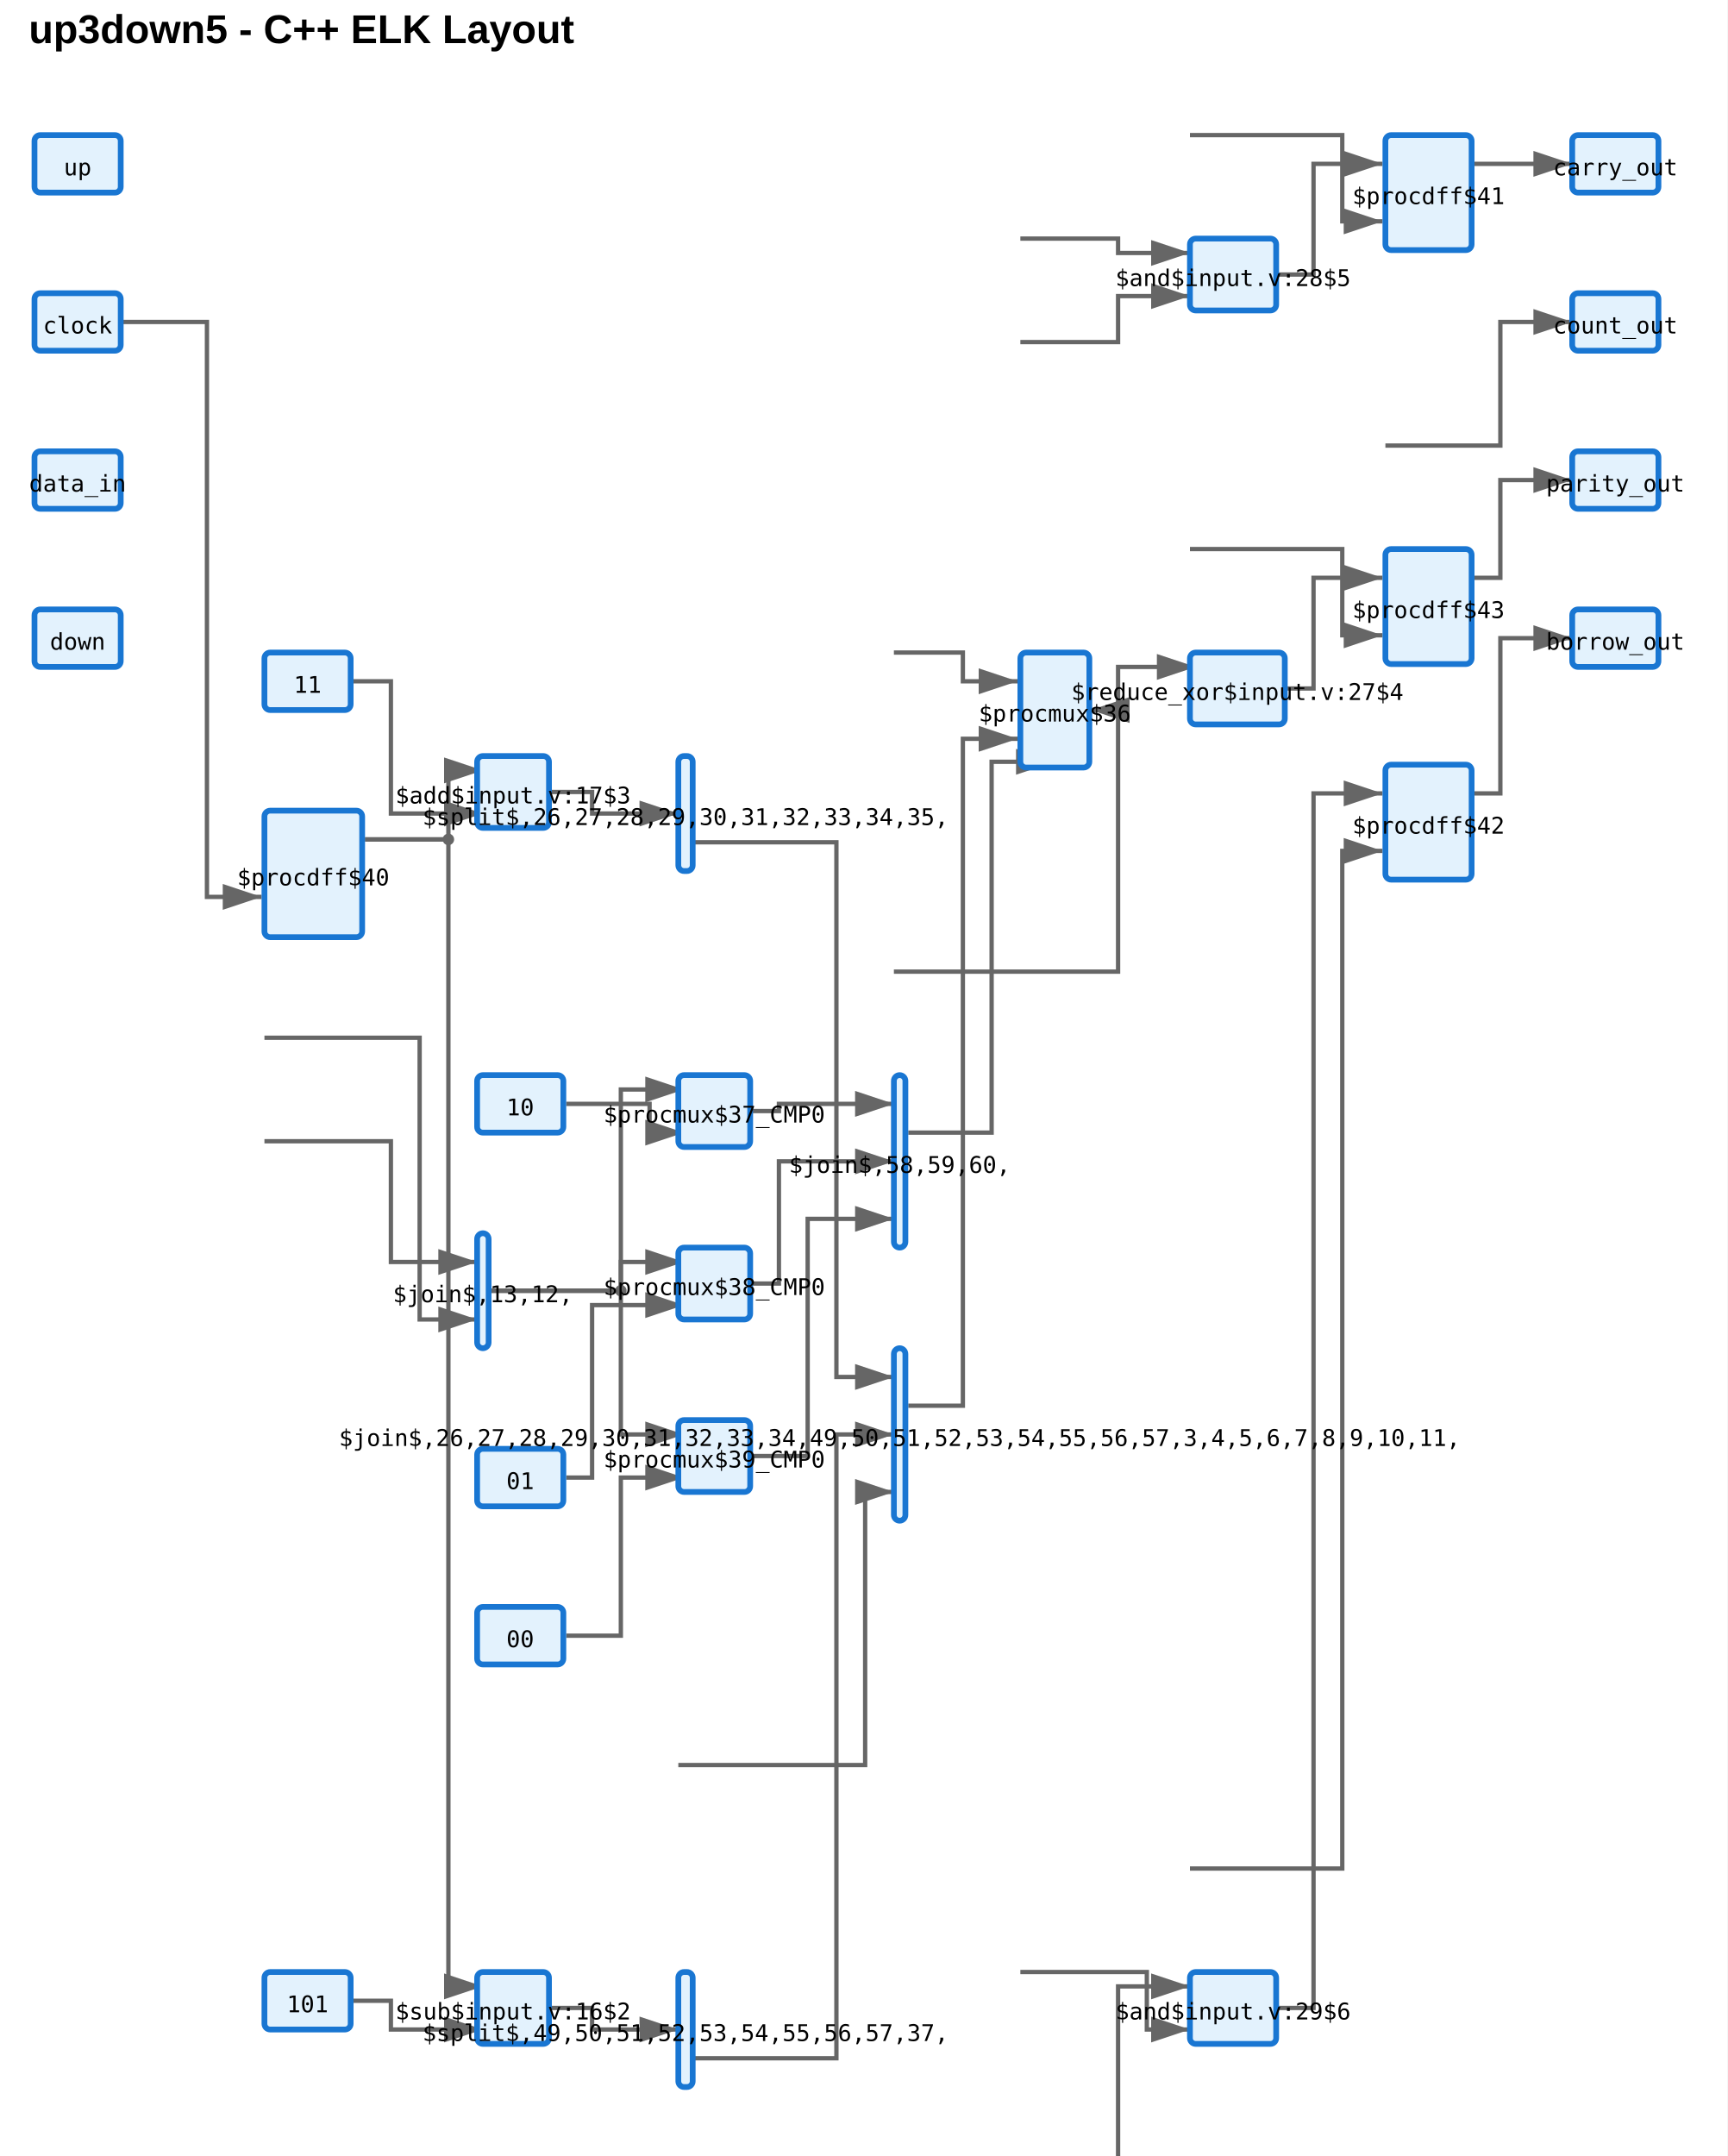
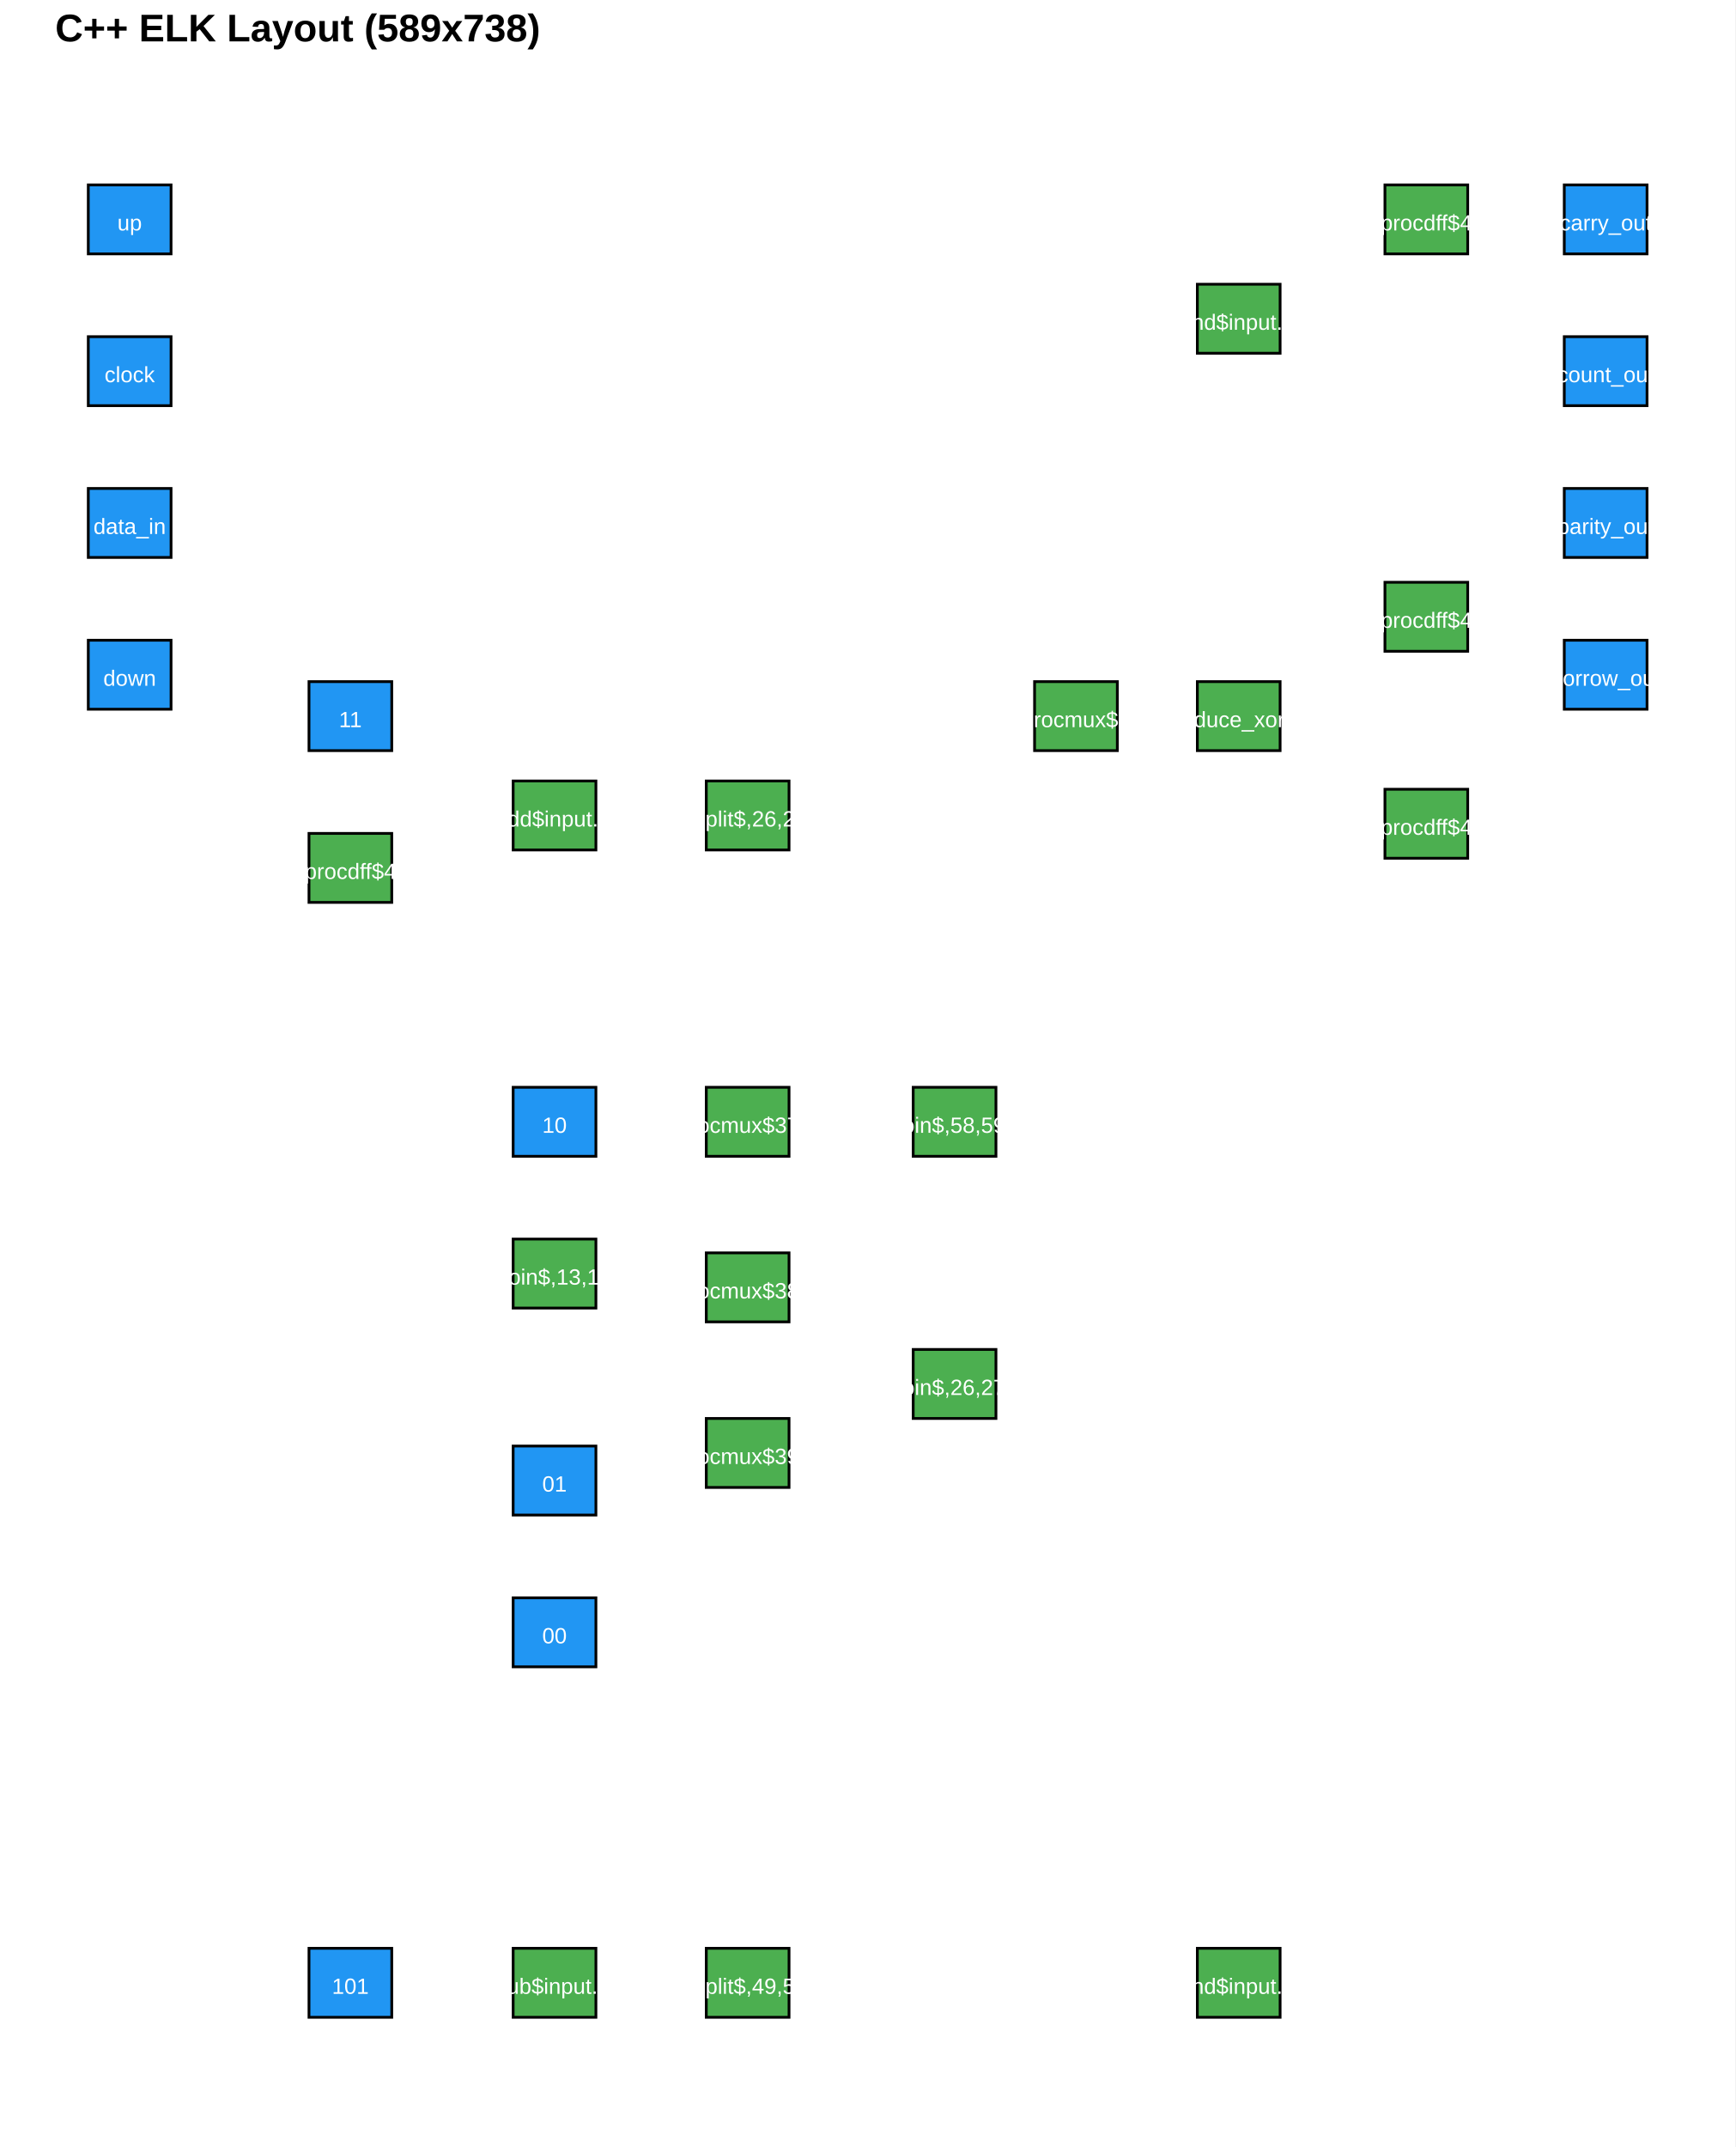
- <svg xmlns="http://www.w3.org/2000/svg" width="601" height="750">
-   <defs>
-     <marker id="arrow" markerWidth="10" markerHeight="10" refX="9" refY="3" orient="auto" markerUnits="strokeWidth">
-       <path d="M0,0 L0,6 L9,3 z" fill="#666" />
-     </marker>
-   </defs>
+ <svg xmlns="http://www.w3.org/2000/svg" width="629" height="778">
  <rect width="100%" height="100%" fill="white" />
-   <g id="edges" stroke="#666" stroke-width="1.5" fill="none" marker-end="url(#arrow)">
-     <path d="M 127 292 L 156 292 L 156 268 L 168 268" />
-     <path d="M 311 227 L 335 227 L 335 237 L 354 237" />
-     <path d="M 127 292 L 156 292 L 156 691 L 168 691" />
-     <path d="M 482 155 L 522 155 L 522 112 L 547 112" />
-     <path d="M 123 237 L 136 237 L 136 283 L 168 283" />
-     <path d="M 355 83 L 389 83 L 389 88 L 414 88" />
-     <path d="M 92 361 L 146 361 L 146 459 L 166 459" />
-     <path d="M 355 119 L 389 119 L 389 103 L 414 103" />
-     <path d="M 355 761 L 389 761 L 389 691 L 414 691" />
-     <path d="M 92 397 L 136 397 L 136 439 L 166 439" />
-     <path d="M 355 686 L 399 686 L 399 706 L 414 706" />
-     <path d="M 42 112 L 72 112 L 72 312 L 91 312" />
-     <path d="M 414 47 L 467 47 L 467 77 L 481 77" />
-     <path d="M 414 650 L 467 650 L 467 296 L 481 296" />
-     <path d="M 414 191 L 467 191 L 467 221 L 481 221" />
-     <path d="M 311 338 L 389 338 L 389 247 L 379.5 247" />
-     <path d="M 379.5 247 L 389 247 L 389 232 L 416 232" />
-     <path d="M 444 95.5 L 457 95.5 L 457 57 L 481 57" />
-     <path d="M 444 698.5 L 457 698.5 L 457 276 L 481 276" />
-     <path d="M 447 239.5 L 457 239.5 L 457 201 L 481 201" />
-     <path d="M 316 489 L 335 489 L 335 257 L 354 257" />
-     <path d="M 316 394 L 345 394 L 345 265 L 367 265" />
-     <path d="M 171 449 L 216 449 L 216 379 L 238 379" />
-     <path d="M 171 449 L 216 449 L 216 439 L 238 439" />
-     <path d="M 171 449 L 216 449 L 216 499 L 238 499" />
-     <path d="M 197 384 L 226 384 L 226 394 L 238 394" />
-     <path d="M 197 514 L 206 514 L 206 454 L 238 454" />
-     <path d="M 197 569 L 216 569 L 216 514 L 238 514" />
-     <path d="M 123 696 L 136 696 L 136 706 L 168 706" />
-     <path d="M 513 57 L 547 57" />
-     <path d="M 513 276 L 522 276 L 522 222 L 547 222" />
-     <path d="M 513 201 L 522 201 L 522 167 L 547 167" />
-     <path d="M 240 293 L 291 293 L 291 479 L 311 479" />
-     <path d="M 240 716 L 291 716 L 291 499 L 311 499" />
-     <path d="M 236 614 L 301 614 L 301 519 L 311 519" />
-     <path d="M 261 386.5 L 271 386.5 L 271 384 L 311 384" />
-     <path d="M 261 446.5 L 271 446.5 L 271 404 L 311 404" />
-     <path d="M 261 506.5 L 281 506.5 L 281 424 L 311 424" />
-     <path d="M 192 275.5 L 206 275.5 L 206 283 L 236 283" />
-     <path d="M 191 698.5 L 206 698.5 L 206 706 L 236 706" />
+   <g transform="translate(20, 20)">
+     <text x="0" y="-5" font-family="Arial" font-size="14" font-weight="bold">C++ ELK Layout (589x738)</text>
+     <rect x="166" y="263" width="30" height="25" fill="#4CAF50" stroke="black" stroke-width="1" />
+     <text x="181" y="279.5" font-family="Arial" font-size="8" text-anchor="middle" fill="white">$add$input.v...</text>
+     <rect x="414" y="83" width="30" height="25" fill="#4CAF50" stroke="black" stroke-width="1" />
+     <text x="429" y="99.5" font-family="Arial" font-size="8" text-anchor="middle" fill="white">$and$input.v...</text>
+     <rect x="414" y="686" width="30" height="25" fill="#4CAF50" stroke="black" stroke-width="1" />
+     <text x="429" y="702.5" font-family="Arial" font-size="8" text-anchor="middle" fill="white">$and$input.v...</text>
+     <rect x="92" y="282" width="30" height="25" fill="#4CAF50" stroke="black" stroke-width="1" />
+     <text x="107" y="298.5" font-family="Arial" font-size="8" text-anchor="middle" fill="white">$procdff$40</text>
+     <rect x="482" y="47" width="30" height="25" fill="#4CAF50" stroke="black" stroke-width="1" />
+     <text x="497" y="63.5" font-family="Arial" font-size="8" text-anchor="middle" fill="white">$procdff$41</text>
+     <rect x="482" y="266" width="30" height="25" fill="#4CAF50" stroke="black" stroke-width="1" />
+     <text x="497" y="282.5" font-family="Arial" font-size="8" text-anchor="middle" fill="white">$procdff$42</text>
+     <rect x="482" y="191" width="30" height="25" fill="#4CAF50" stroke="black" stroke-width="1" />
+     <text x="497" y="207.5" font-family="Arial" font-size="8" text-anchor="middle" fill="white">$procdff$43</text>
+     <rect x="355" y="227" width="30" height="25" fill="#4CAF50" stroke="black" stroke-width="1" />
+     <text x="370" y="243.5" font-family="Arial" font-size="8" text-anchor="middle" fill="white">$procmux$36</text>
+     <rect x="236" y="374" width="30" height="25" fill="#4CAF50" stroke="black" stroke-width="1" />
+     <text x="251" y="390.5" font-family="Arial" font-size="8" text-anchor="middle" fill="white">$procmux$37_...</text>
+     <rect x="236" y="434" width="30" height="25" fill="#4CAF50" stroke="black" stroke-width="1" />
+     <text x="251" y="450.5" font-family="Arial" font-size="8" text-anchor="middle" fill="white">$procmux$38_...</text>
+     <rect x="236" y="494" width="30" height="25" fill="#4CAF50" stroke="black" stroke-width="1" />
+     <text x="251" y="510.5" font-family="Arial" font-size="8" text-anchor="middle" fill="white">$procmux$39_...</text>
+     <rect x="414" y="227" width="30" height="25" fill="#4CAF50" stroke="black" stroke-width="1" />
+     <text x="429" y="243.5" font-family="Arial" font-size="8" text-anchor="middle" fill="white">$reduce_xor$...</text>
+     <rect x="166" y="686" width="30" height="25" fill="#4CAF50" stroke="black" stroke-width="1" />
+     <text x="181" y="702.5" font-family="Arial" font-size="8" text-anchor="middle" fill="white">$sub$input.v...</text>
+     <rect x="12" y="102" width="30" height="25" fill="#2196F3" stroke="black" stroke-width="1" />
+     <text x="27" y="118.5" font-family="Arial" font-size="8" text-anchor="middle" fill="white">clock</text>
+     <rect x="12" y="157" width="30" height="25" fill="#2196F3" stroke="black" stroke-width="1" />
+     <text x="27" y="173.5" font-family="Arial" font-size="8" text-anchor="middle" fill="white">data_in</text>
+     <rect x="12" y="47" width="30" height="25" fill="#2196F3" stroke="black" stroke-width="1" />
+     <text x="27" y="63.5" font-family="Arial" font-size="8" text-anchor="middle" fill="white">up</text>
+     <rect x="12" y="212" width="30" height="25" fill="#2196F3" stroke="black" stroke-width="1" />
+     <text x="27" y="228.5" font-family="Arial" font-size="8" text-anchor="middle" fill="white">down</text>
+     <rect x="547" y="47" width="30" height="25" fill="#2196F3" stroke="black" stroke-width="1" />
+     <text x="562" y="63.5" font-family="Arial" font-size="8" text-anchor="middle" fill="white">carry_out</text>
+     <rect x="547" y="212" width="30" height="25" fill="#2196F3" stroke="black" stroke-width="1" />
+     <text x="562" y="228.5" font-family="Arial" font-size="8" text-anchor="middle" fill="white">borrow_out</text>
+     <rect x="547" y="102" width="30" height="25" fill="#2196F3" stroke="black" stroke-width="1" />
+     <text x="562" y="118.5" font-family="Arial" font-size="8" text-anchor="middle" fill="white">count_out</text>
+     <rect x="547" y="157" width="30" height="25" fill="#2196F3" stroke="black" stroke-width="1" />
+     <text x="562" y="173.5" font-family="Arial" font-size="8" text-anchor="middle" fill="white">parity_out</text>
+     <rect x="92" y="227" width="30" height="25" fill="#2196F3" stroke="black" stroke-width="1" />
+     <text x="107" y="243.5" font-family="Arial" font-size="8" text-anchor="middle" fill="white">11</text>
+     <rect x="166" y="374" width="30" height="25" fill="#2196F3" stroke="black" stroke-width="1" />
+     <text x="181" y="390.5" font-family="Arial" font-size="8" text-anchor="middle" fill="white">10</text>
+     <rect x="166" y="504" width="30" height="25" fill="#2196F3" stroke="black" stroke-width="1" />
+     <text x="181" y="520.5" font-family="Arial" font-size="8" text-anchor="middle" fill="white">01</text>
+     <rect x="166" y="559" width="30" height="25" fill="#2196F3" stroke="black" stroke-width="1" />
+     <text x="181" y="575.5" font-family="Arial" font-size="8" text-anchor="middle" fill="white">00</text>
+     <rect x="92" y="686" width="30" height="25" fill="#2196F3" stroke="black" stroke-width="1" />
+     <text x="107" y="702.5" font-family="Arial" font-size="8" text-anchor="middle" fill="white">101</text>
+     <rect x="311" y="469" width="30" height="25" fill="#4CAF50" stroke="black" stroke-width="1" />
+     <text x="326" y="485.5" font-family="Arial" font-size="8" text-anchor="middle" fill="white">$join$,26,27...</text>
+     <rect x="311" y="374" width="30" height="25" fill="#4CAF50" stroke="black" stroke-width="1" />
+     <text x="326" y="390.5" font-family="Arial" font-size="8" text-anchor="middle" fill="white">$join$,58,59...</text>
+     <rect x="166" y="429" width="30" height="25" fill="#4CAF50" stroke="black" stroke-width="1" />
+     <text x="181" y="445.5" font-family="Arial" font-size="8" text-anchor="middle" fill="white">$join$,13,12,</text>
+     <rect x="236" y="263" width="30" height="25" fill="#4CAF50" stroke="black" stroke-width="1" />
+     <text x="251" y="279.5" font-family="Arial" font-size="8" text-anchor="middle" fill="white">$split$,26,2...</text>
+     <rect x="236" y="686" width="30" height="25" fill="#4CAF50" stroke="black" stroke-width="1" />
+     <text x="251" y="702.5" font-family="Arial" font-size="8" text-anchor="middle" fill="white">$split$,49,5...</text>
  </g>
-   <g id="junction-points" fill="#666">
-     <circle cx="156" cy="292" r="2" />
-     <circle cx="216" cy="449" r="2" />
-     <circle cx="389" cy="247" r="2" />
-   </g>
-   <g id="nodes">
-     <g id="$add$input.v:17$3">
-       <rect x="166" y="263" width="25" height="25" fill="#e3f2fd" stroke="#1976d2" stroke-width="2" rx="2" />
-       <text x="178.5" y="279.5" text-anchor="middle" font-family="monospace" font-size="8" fill="#000">$add$input.v:17$3</text>
-     </g>
-     <g id="$and$input.v:28$5">
-       <rect x="414" y="83" width="30" height="25" fill="#e3f2fd" stroke="#1976d2" stroke-width="2" rx="2" />
-       <text x="429" y="99.5" text-anchor="middle" font-family="monospace" font-size="8" fill="#000">$and$input.v:28$5</text>
-     </g>
-     <g id="$and$input.v:29$6">
-       <rect x="414" y="686" width="30" height="25" fill="#e3f2fd" stroke="#1976d2" stroke-width="2" rx="2" />
-       <text x="429" y="702.5" text-anchor="middle" font-family="monospace" font-size="8" fill="#000">$and$input.v:29$6</text>
-     </g>
-     <g id="$procdff$40">
-       <rect x="92" y="282" width="34" height="44" fill="#e3f2fd" stroke="#1976d2" stroke-width="2" rx="2" />
-       <text x="109" y="308" text-anchor="middle" font-family="monospace" font-size="8" fill="#000">$procdff$40</text>
-     </g>
-     <g id="$procdff$41">
-       <rect x="482" y="47" width="30" height="40" fill="#e3f2fd" stroke="#1976d2" stroke-width="2" rx="2" />
-       <text x="497" y="71" text-anchor="middle" font-family="monospace" font-size="8" fill="#000">$procdff$41</text>
-     </g>
-     <g id="$procdff$42">
-       <rect x="482" y="266" width="30" height="40" fill="#e3f2fd" stroke="#1976d2" stroke-width="2" rx="2" />
-       <text x="497" y="290" text-anchor="middle" font-family="monospace" font-size="8" fill="#000">$procdff$42</text>
-     </g>
-     <g id="$procdff$43">
-       <rect x="482" y="191" width="30" height="40" fill="#e3f2fd" stroke="#1976d2" stroke-width="2" rx="2" />
-       <text x="497" y="215" text-anchor="middle" font-family="monospace" font-size="8" fill="#000">$procdff$43</text>
-     </g>
-     <g id="$procmux$36">
-       <rect x="355" y="227" width="24" height="40" fill="#e3f2fd" stroke="#1976d2" stroke-width="2" rx="2" />
-       <text x="367" y="251" text-anchor="middle" font-family="monospace" font-size="8" fill="#000">$procmux$36</text>
-     </g>
-     <g id="$procmux$37_CMP0">
-       <rect x="236" y="374" width="25" height="25" fill="#e3f2fd" stroke="#1976d2" stroke-width="2" rx="2" />
-       <text x="248.5" y="390.5" text-anchor="middle" font-family="monospace" font-size="8" fill="#000">$procmux$37_CMP0</text>
-     </g>
-     <g id="$procmux$38_CMP0">
-       <rect x="236" y="434" width="25" height="25" fill="#e3f2fd" stroke="#1976d2" stroke-width="2" rx="2" />
-       <text x="248.5" y="450.5" text-anchor="middle" font-family="monospace" font-size="8" fill="#000">$procmux$38_CMP0</text>
-     </g>
-     <g id="$procmux$39_CMP0">
-       <rect x="236" y="494" width="25" height="25" fill="#e3f2fd" stroke="#1976d2" stroke-width="2" rx="2" />
-       <text x="248.5" y="510.5" text-anchor="middle" font-family="monospace" font-size="8" fill="#000">$procmux$39_CMP0</text>
-     </g>
-     <g id="$reduce_xor$input.v:27$4">
-       <rect x="414" y="227" width="33" height="25" fill="#e3f2fd" stroke="#1976d2" stroke-width="2" rx="2" />
-       <text x="430.5" y="243.5" text-anchor="middle" font-family="monospace" font-size="8" fill="#000">$reduce_xor$input.v:27$4</text>
-     </g>
-     <g id="$sub$input.v:16$2">
-       <rect x="166" y="686" width="25" height="25" fill="#e3f2fd" stroke="#1976d2" stroke-width="2" rx="2" />
-       <text x="178.5" y="702.5" text-anchor="middle" font-family="monospace" font-size="8" fill="#000">$sub$input.v:16$2</text>
-     </g>
-     <g id="clock">
-       <rect x="12" y="102" width="30" height="20" fill="#e3f2fd" stroke="#1976d2" stroke-width="2" rx="2" />
-       <text x="27" y="116" text-anchor="middle" font-family="monospace" font-size="8" fill="#000">clock</text>
-     </g>
-     <g id="data_in">
-       <rect x="12" y="157" width="30" height="20" fill="#e3f2fd" stroke="#1976d2" stroke-width="2" rx="2" />
-       <text x="27" y="171" text-anchor="middle" font-family="monospace" font-size="8" fill="#000">data_in</text>
-     </g>
-     <g id="up">
-       <rect x="12" y="47" width="30" height="20" fill="#e3f2fd" stroke="#1976d2" stroke-width="2" rx="2" />
-       <text x="27" y="61" text-anchor="middle" font-family="monospace" font-size="8" fill="#000">up</text>
-     </g>
-     <g id="down">
-       <rect x="12" y="212" width="30" height="20" fill="#e3f2fd" stroke="#1976d2" stroke-width="2" rx="2" />
-       <text x="27" y="226" text-anchor="middle" font-family="monospace" font-size="8" fill="#000">down</text>
-     </g>
-     <g id="carry_out">
-       <rect x="547" y="47" width="30" height="20" fill="#e3f2fd" stroke="#1976d2" stroke-width="2" rx="2" />
-       <text x="562" y="61" text-anchor="middle" font-family="monospace" font-size="8" fill="#000">carry_out</text>
-     </g>
-     <g id="borrow_out">
-       <rect x="547" y="212" width="30" height="20" fill="#e3f2fd" stroke="#1976d2" stroke-width="2" rx="2" />
-       <text x="562" y="226" text-anchor="middle" font-family="monospace" font-size="8" fill="#000">borrow_out</text>
-     </g>
-     <g id="count_out">
-       <rect x="547" y="102" width="30" height="20" fill="#e3f2fd" stroke="#1976d2" stroke-width="2" rx="2" />
-       <text x="562" y="116" text-anchor="middle" font-family="monospace" font-size="8" fill="#000">count_out</text>
-     </g>
-     <g id="parity_out">
-       <rect x="547" y="157" width="30" height="20" fill="#e3f2fd" stroke="#1976d2" stroke-width="2" rx="2" />
-       <text x="562" y="171" text-anchor="middle" font-family="monospace" font-size="8" fill="#000">parity_out</text>
-     </g>
-     <g id="11">
-       <rect x="92" y="227" width="30" height="20" fill="#e3f2fd" stroke="#1976d2" stroke-width="2" rx="2" />
-       <text x="107" y="241" text-anchor="middle" font-family="monospace" font-size="8" fill="#000">11</text>
-     </g>
-     <g id="10">
-       <rect x="166" y="374" width="30" height="20" fill="#e3f2fd" stroke="#1976d2" stroke-width="2" rx="2" />
-       <text x="181" y="388" text-anchor="middle" font-family="monospace" font-size="8" fill="#000">10</text>
-     </g>
-     <g id="01">
-       <rect x="166" y="504" width="30" height="20" fill="#e3f2fd" stroke="#1976d2" stroke-width="2" rx="2" />
-       <text x="181" y="518" text-anchor="middle" font-family="monospace" font-size="8" fill="#000">01</text>
-     </g>
-     <g id="00">
-       <rect x="166" y="559" width="30" height="20" fill="#e3f2fd" stroke="#1976d2" stroke-width="2" rx="2" />
-       <text x="181" y="573" text-anchor="middle" font-family="monospace" font-size="8" fill="#000">00</text>
-     </g>
-     <g id="101">
-       <rect x="92" y="686" width="30" height="20" fill="#e3f2fd" stroke="#1976d2" stroke-width="2" rx="2" />
-       <text x="107" y="700" text-anchor="middle" font-family="monospace" font-size="8" fill="#000">101</text>
-     </g>
-     <g id="$join$,26,27,28,29,30,31,32,33,34,49,50,51,52,53,54,55,56,57,3,4,5,6,7,8,9,10,11,">
-       <rect x="311" y="469" width="4" height="60" fill="#e3f2fd" stroke="#1976d2" stroke-width="2" rx="2" />
-       <text x="313" y="503" text-anchor="middle" font-family="monospace" font-size="8" fill="#000">$join$,26,27,28,29,30,31,32,33,34,49,50,51,52,53,54,55,56,57,3,4,5,6,7,8,9,10,11,</text>
-     </g>
-     <g id="$join$,58,59,60,">
-       <rect x="311" y="374" width="4" height="60" fill="#e3f2fd" stroke="#1976d2" stroke-width="2" rx="2" />
-       <text x="313" y="408" text-anchor="middle" font-family="monospace" font-size="8" fill="#000">$join$,58,59,60,</text>
-     </g>
-     <g id="$join$,13,12,">
-       <rect x="166" y="429" width="4" height="40" fill="#e3f2fd" stroke="#1976d2" stroke-width="2" rx="2" />
-       <text x="168" y="453" text-anchor="middle" font-family="monospace" font-size="8" fill="#000">$join$,13,12,</text>
-     </g>
-     <g id="$split$,26,27,28,29,30,31,32,33,34,35,">
-       <rect x="236" y="263" width="5" height="40" fill="#e3f2fd" stroke="#1976d2" stroke-width="2" rx="2" />
-       <text x="238.5" y="287" text-anchor="middle" font-family="monospace" font-size="8" fill="#000">$split$,26,27,28,29,30,31,32,33,34,35,</text>
-     </g>
-     <g id="$split$,49,50,51,52,53,54,55,56,57,37,">
-       <rect x="236" y="686" width="5" height="40" fill="#e3f2fd" stroke="#1976d2" stroke-width="2" rx="2" />
-       <text x="238.5" y="710" text-anchor="middle" font-family="monospace" font-size="8" fill="#000">$split$,49,50,51,52,53,54,55,56,57,37,</text>
-     </g>
-   </g>
-   <text x="10" y="15" font-family="Arial" font-size="14" font-weight="bold" fill="#000">up3down5 - C++ ELK Layout</text>
</svg>
